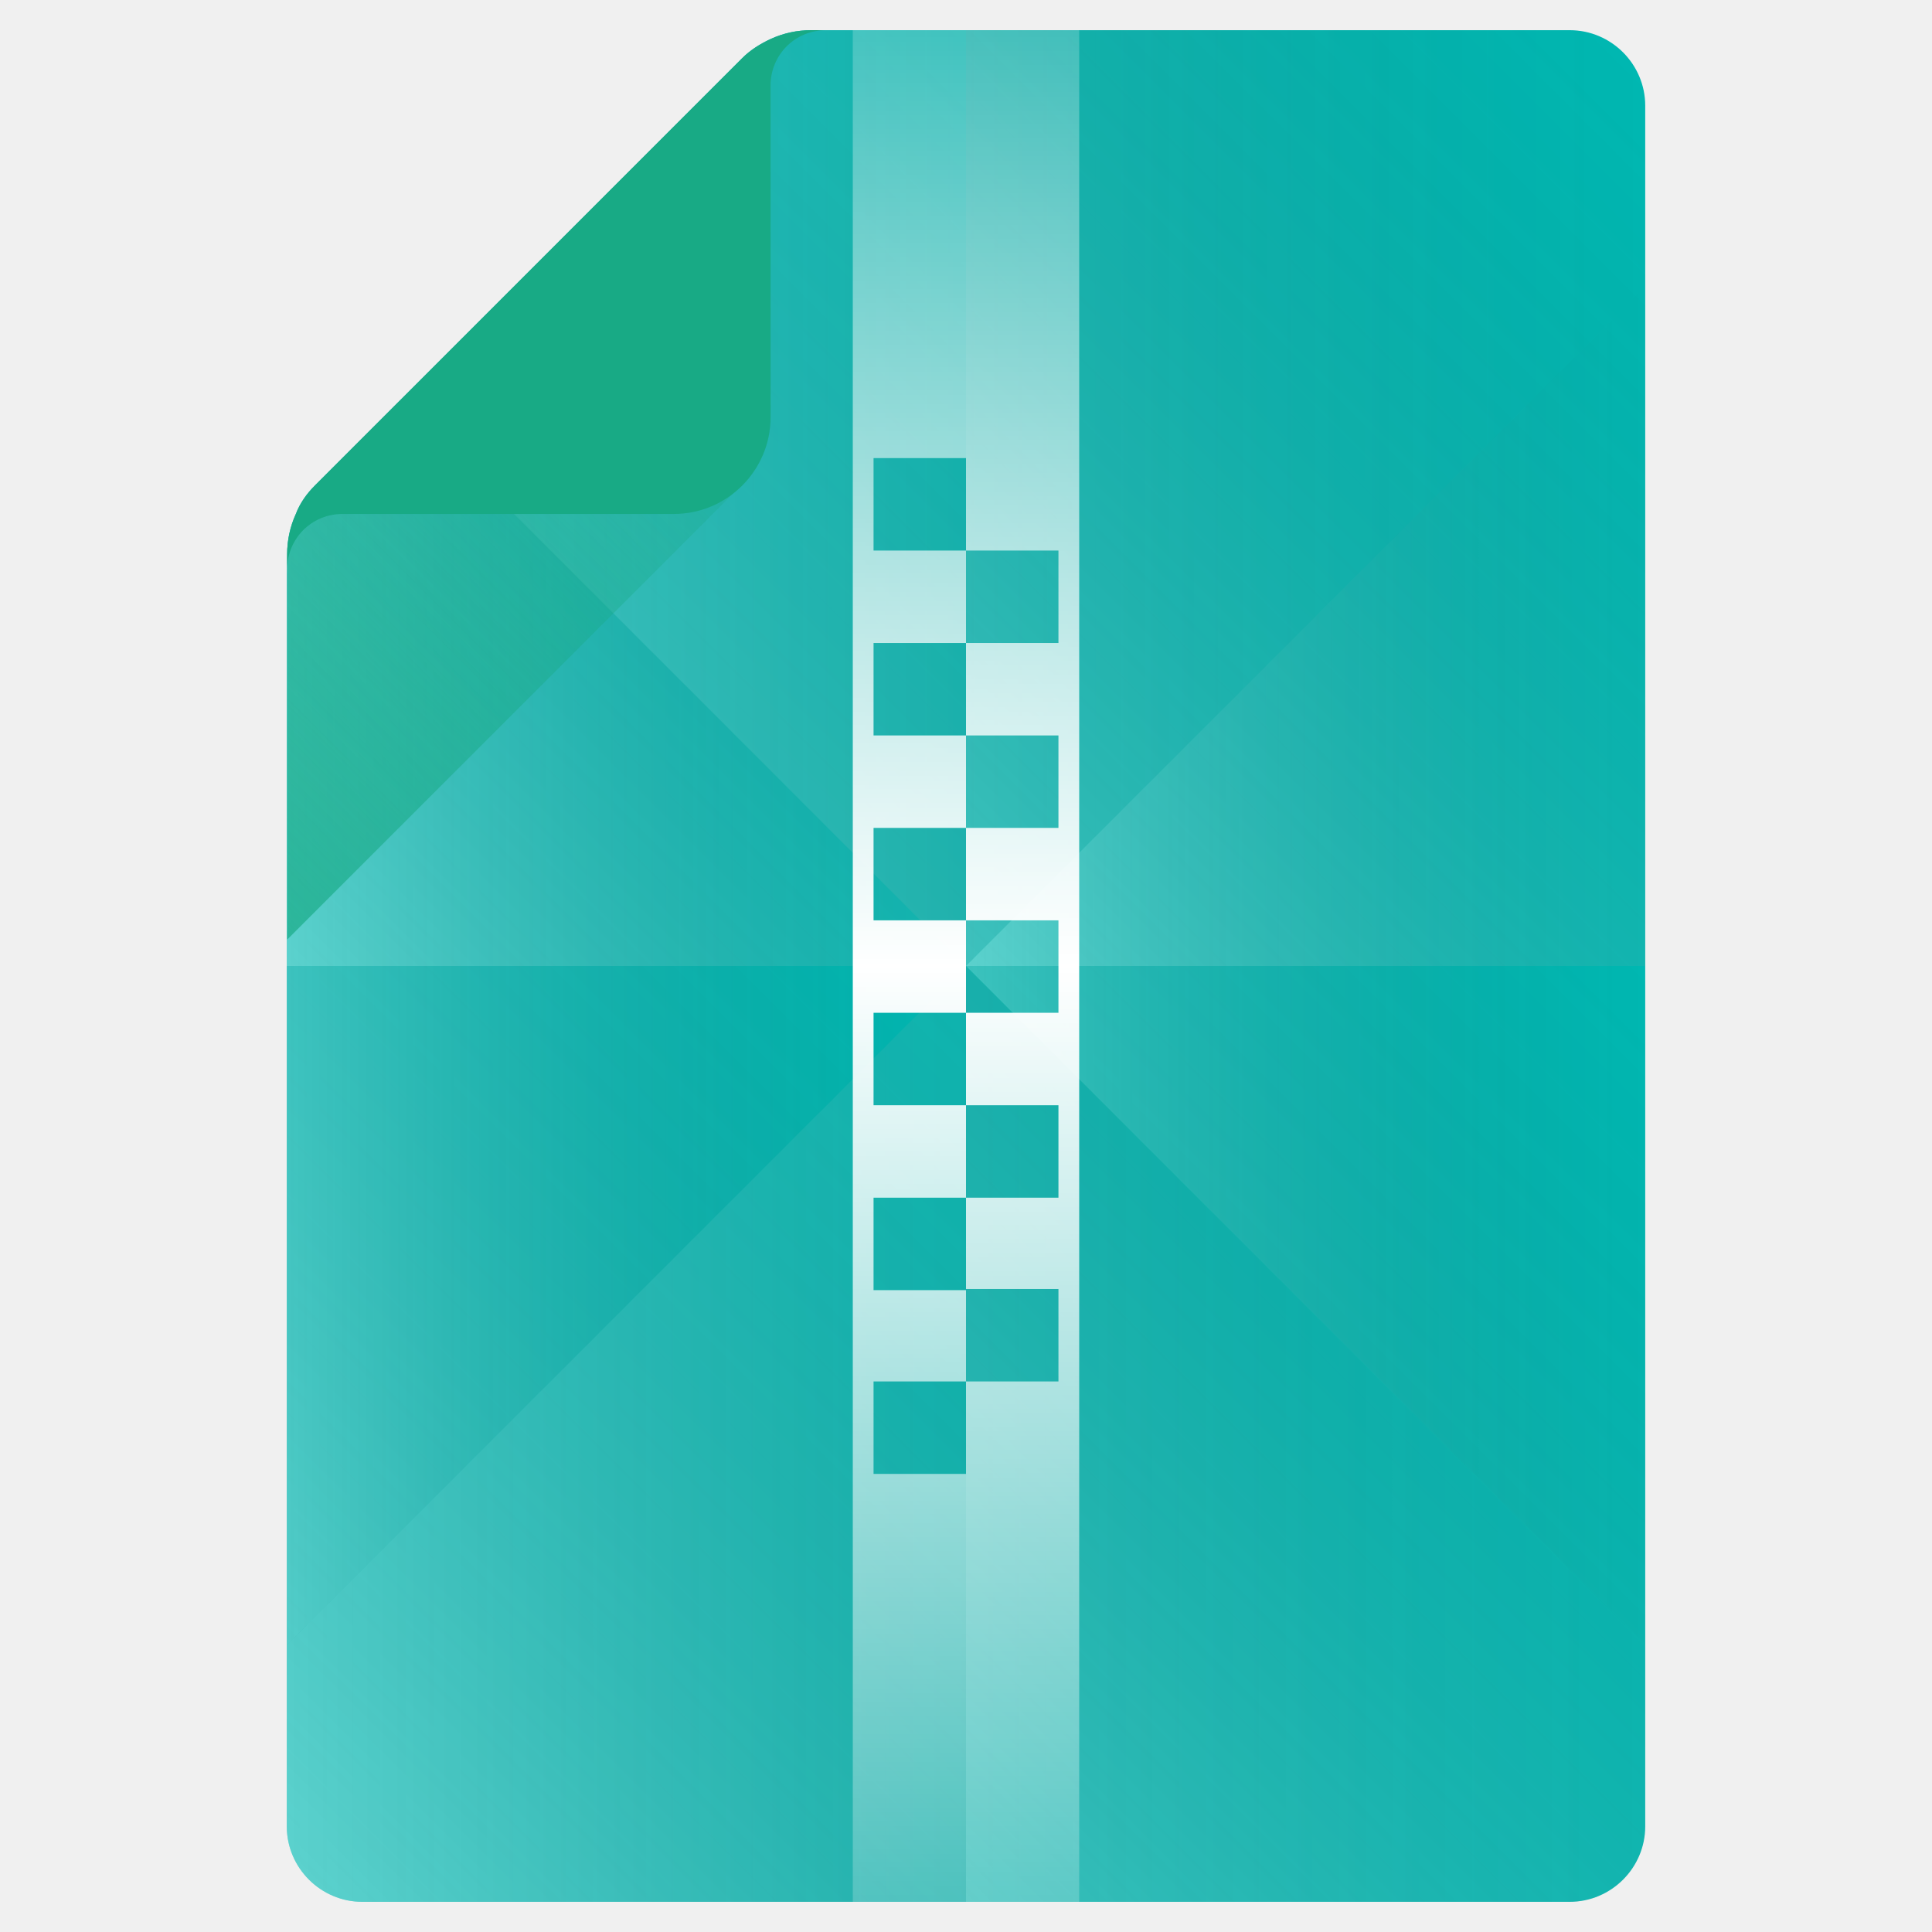
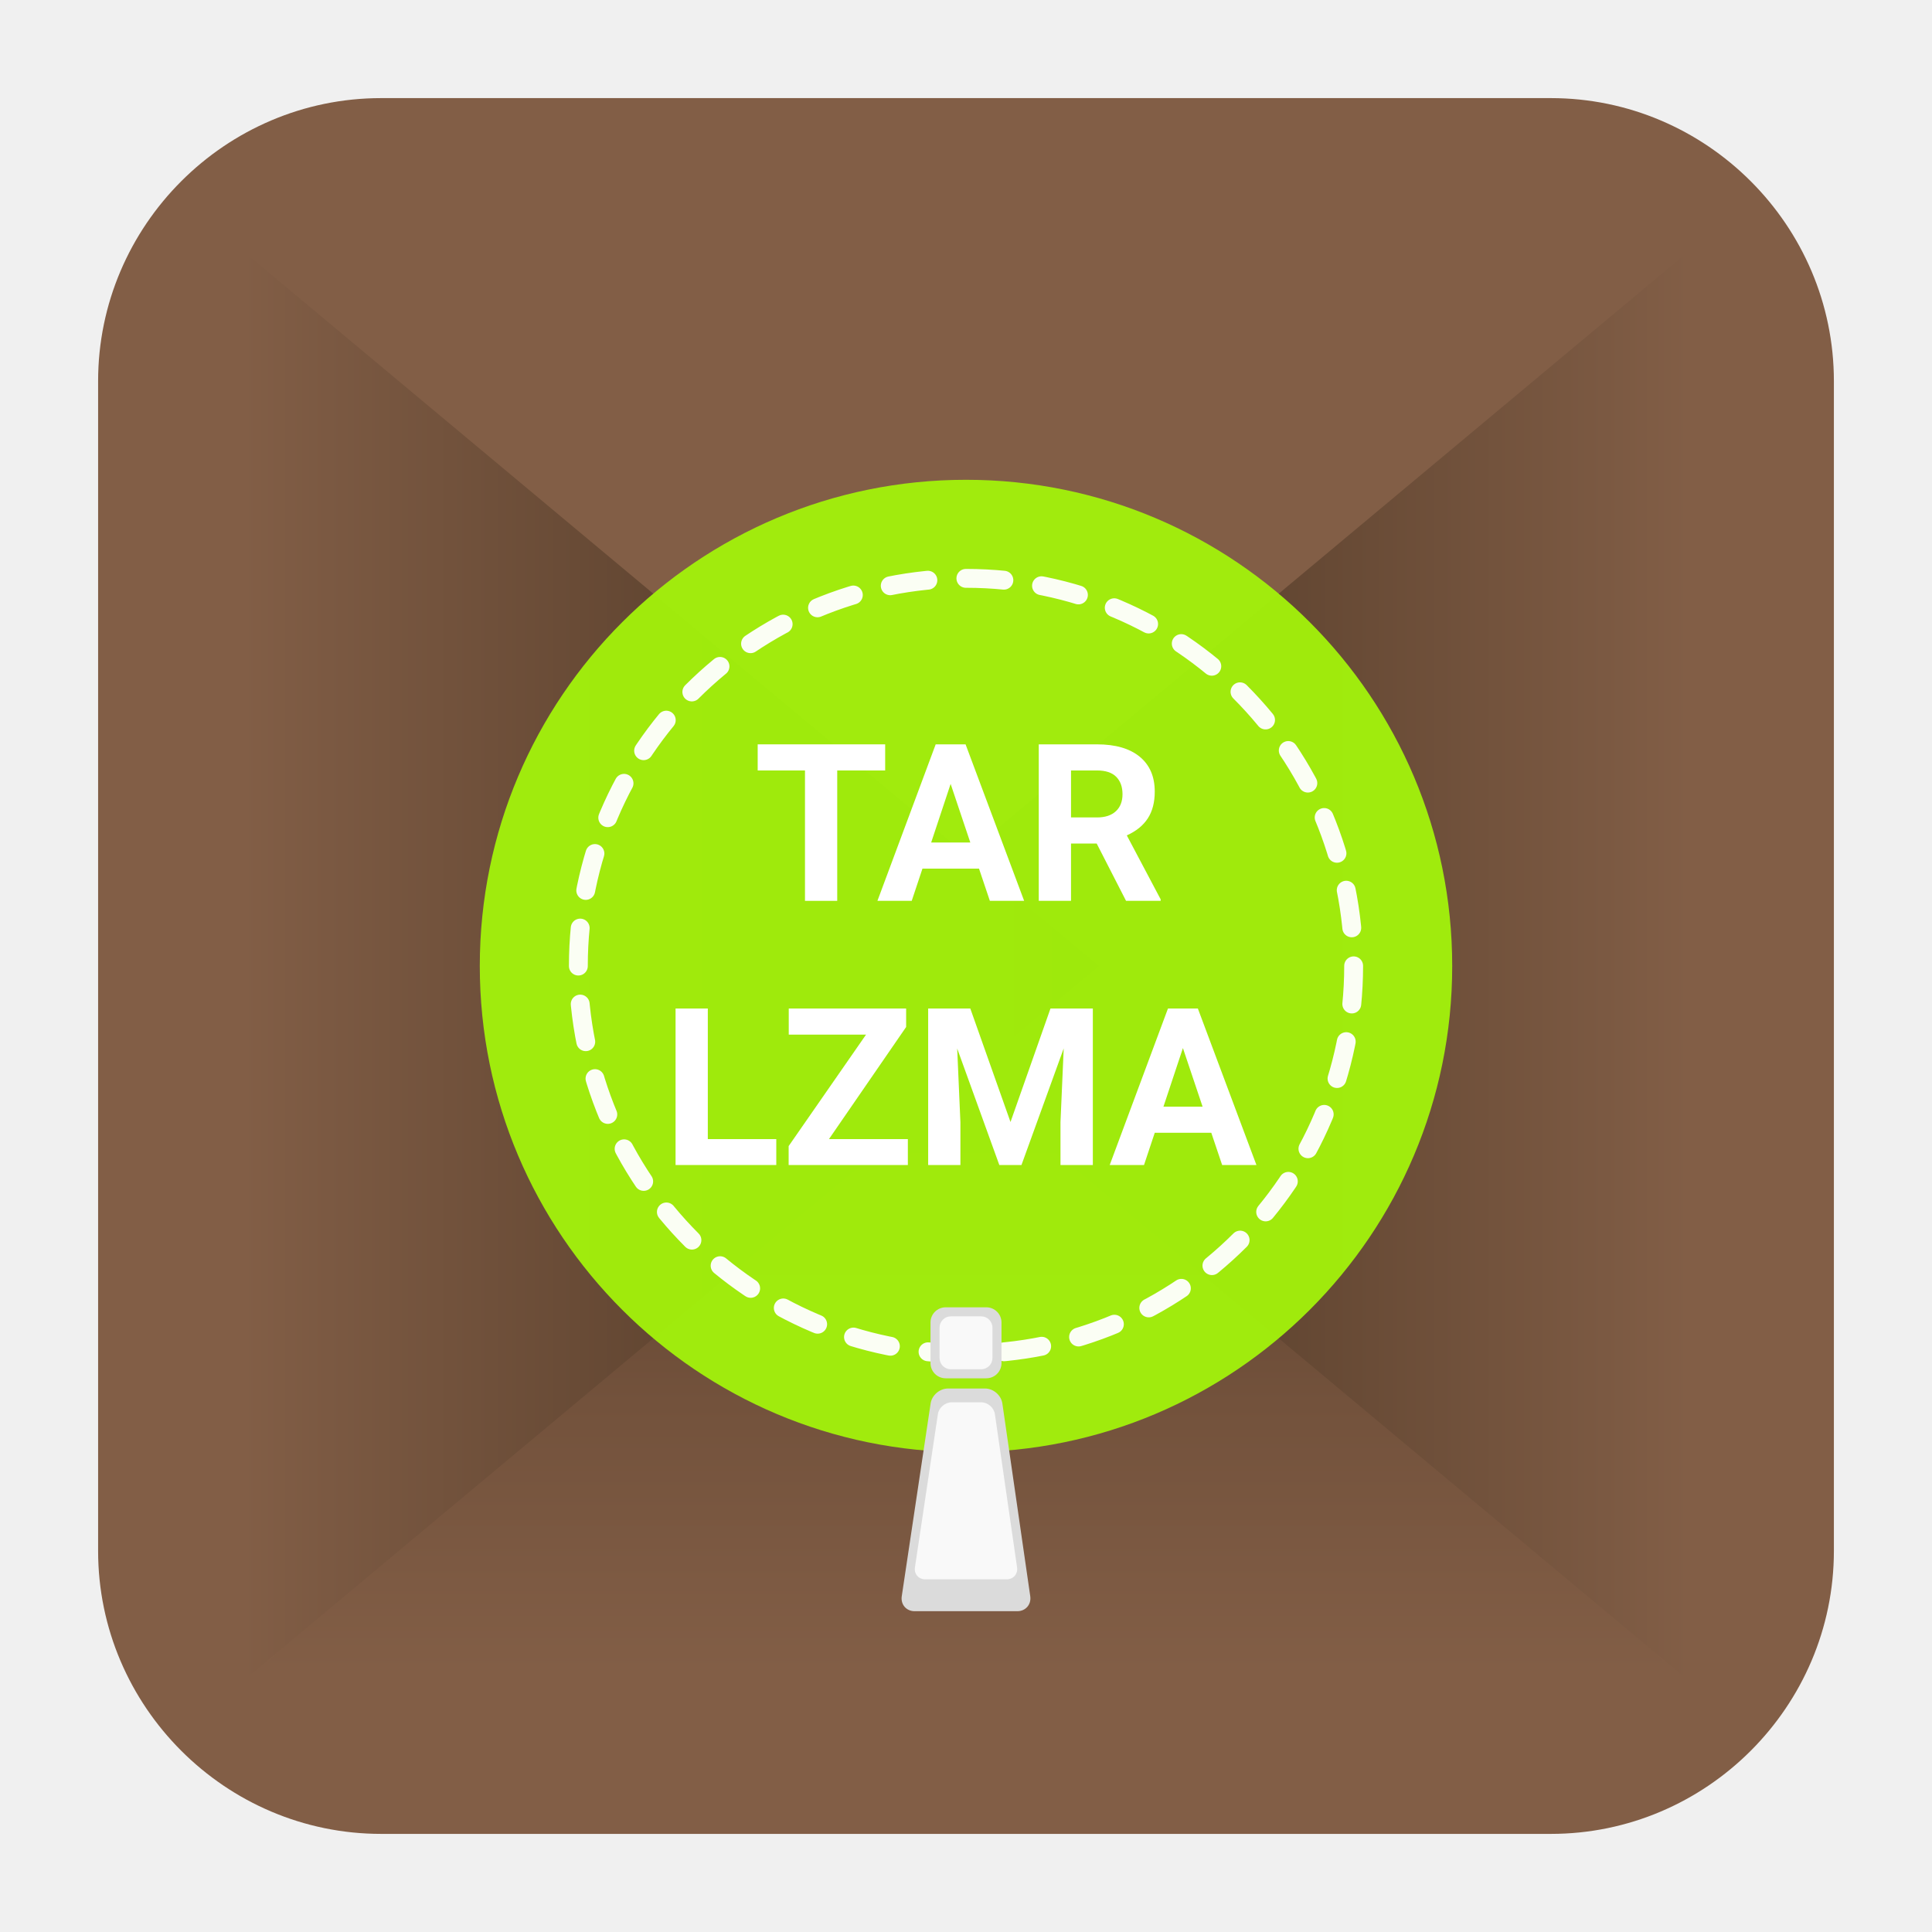
- <svg xmlns="http://www.w3.org/2000/svg" version="1.1" id="Layer_1" x="0px" y="0px" viewBox="0 0 512 512" enable-background="new 0 0 512 512" xml:space="preserve">
+ <svg xmlns="http://www.w3.org/2000/svg" version="1.1" id="Layer_2" x="0px" y="0px" viewBox="0 0 512 512" enable-background="new 0 0 512 512" xml:space="preserve">
+   <path fill="#825E46" d="M411,486H101c-41.25,0-75-33.75-75-75V101c0-41.25,33.75-75,75-75h310c41.25,0,75,33.75,75,75v310  C486,452.25,452.25,486,411,486z" />
  <g>
-     <path fill="#00b8b2" d="M416,8H219h-4.1c-3.7,0-7.3,0.8-10.6,2.3c-2.8,1.3-5.4,2.9-7.6,5.1L83.5,128.6c-2.2,2.2-4,4.7-5.1,7.6   c-1.5,3.3-2.3,6.9-2.3,10.6l-0.1,5.7V484c0,11,9,20,20,20h320c11,0,20-9,20-20V28C436,17,427,8,416,8z" />
-     <g>
-       <linearGradient id="SVGID_1_" gradientUnits="userSpaceOnUse" x1="91.025" y1="271.025" x2="305.025" y2="57.025">
-         <stop offset="0" style="stop-color:#FFFFFF;stop-opacity:0.2" />
-         <stop offset="1" style="stop-color:#231F20;stop-opacity:0" />
-       </linearGradient>
-       <path fill="url(#SVGID_1_)" d="M256,256V8h-37h-4.1c-3.7,0-7.3,0.8-10.6,2.3c-2.8,1.3-5.4,2.9-7.6,5.1L83.5,128.6    c-2.2,2.2-4,4.7-5.1,7.6c-1.5,3.3-2.3,6.9-2.3,10.6l-0.1,5.7V256H256z" />
-       <linearGradient id="SVGID_2_" gradientUnits="userSpaceOnUse" x1="239" y1="239" x2="447.125" y2="30.875">
-         <stop offset="0" style="stop-color:#FFFFFF;stop-opacity:0.2" />
-         <stop offset="1" style="stop-color:#231F20;stop-opacity:0" />
-       </linearGradient>
-       <path fill="url(#SVGID_2_)" d="M416,8H256v248h180V28C436,17,427,8,416,8z" />
-       <linearGradient id="SVGID_3_" gradientUnits="userSpaceOnUse" x1="64.875" y1="481.125" x2="273" y2="273">
-         <stop offset="0" style="stop-color:#FFFFFF;stop-opacity:0.2" />
-         <stop offset="1" style="stop-color:#231F20;stop-opacity:0" />
-       </linearGradient>
-       <path fill="url(#SVGID_3_)" d="M76,484c0,11,9,20,20,20h160V256H76V484z" />
-       <linearGradient id="SVGID_4_" gradientUnits="userSpaceOnUse" x1="236.062" y1="484.062" x2="450.062" y2="270.062">
-         <stop offset="0" style="stop-color:#FFFFFF;stop-opacity:0.2" />
-         <stop offset="1" style="stop-color:#231F20;stop-opacity:0" />
-       </linearGradient>
-       <path fill="url(#SVGID_4_)" d="M256,256v248h160c11,0,20-9,20-20V256H256z" />
-     </g>
-     <g>
-       <linearGradient id="SVGID_5_" gradientUnits="userSpaceOnUse" x1="76" y1="271.025" x2="256" y2="271.025">
-         <stop offset="0" style="stop-color:#FFFFFF;stop-opacity:0.2" />
-         <stop offset="1" style="stop-color:#231F20;stop-opacity:0" />
-       </linearGradient>
-       <path fill="url(#SVGID_5_)" d="M256,256L106,106l-22.5,22.5c-2.2,2.2-4,4.7-5.1,7.6c-1.5,3.3-2.3,6.9-2.3,10.6l-0.1,5.7V436    L256,256z" />
-       <linearGradient id="SVGID_6_" gradientUnits="userSpaceOnUse" x1="106.05" y1="132" x2="436" y2="132">
-         <stop offset="0" style="stop-color:#FFFFFF;stop-opacity:0.2" />
-         <stop offset="1" style="stop-color:#231F20;stop-opacity:0" />
-       </linearGradient>
-       <path fill="url(#SVGID_6_)" d="M256,256L436,76V28c0-11-9-20-20-20H219h-4.1c-3.7,0-7.3,0.8-10.6,2.3c-2.8,1.3-5.4,2.9-7.6,5.1    L106,106L256,256z" />
-       <linearGradient id="SVGID_7_" gradientUnits="userSpaceOnUse" x1="76" y1="380" x2="436" y2="380">
-         <stop offset="0" style="stop-color:#FFFFFF;stop-opacity:0.2" />
-         <stop offset="1" style="stop-color:#231F20;stop-opacity:0" />
-       </linearGradient>
-       <path fill="url(#SVGID_7_)" d="M436,484v-48L256,256L76,436v48c0,11,9,20,20,20h320C427,504,436,495,436,484z" />
-       <linearGradient id="SVGID_8_" gradientUnits="userSpaceOnUse" x1="256" y1="256" x2="436" y2="256">
-         <stop offset="0" style="stop-color:#FFFFFF;stop-opacity:0.2" />
-         <stop offset="1" style="stop-color:#231F20;stop-opacity:0" />
-       </linearGradient>
-       <polygon fill="url(#SVGID_8_)" points="436,436 436,76 256,256   " />
-     </g>
-     <linearGradient id="SVGID_9_" gradientUnits="userSpaceOnUse" x1="95.8" y1="-70.4" x2="462.7" y2="-437.3" gradientTransform="matrix(0.5 0 0 0.5 0 256)">
-       <stop offset="0" style="stop-color:#18aa85" />
-       <stop offset="1" style="stop-color:#18aa85;stop-opacity:0" />
+     <linearGradient id="SVGID_1_" gradientUnits="userSpaceOnUse" x1="256" y1="443.014" x2="256" y2="227.272">
+       <stop offset="0" style="stop-color:#825E46" />
+       <stop offset="0.329" style="stop-color:#73523C" />
+       <stop offset="0.962" style="stop-color:#4B3423" />
+       <stop offset="1" style="stop-color:#483221" />
    </linearGradient>
-     <path opacity="0.7" fill="url(#SVGID_9_)" enable-background="new    " d="M196.7,15.6L83.5,128.8c-2.2,2.2-4,4.7-5.1,7.6   c-1.5,3.3-2.3,6.9-2.3,10.6v102l120.6-120.6c4.9-4.9,7.6-11.3,7.6-18.1v-100C201.5,11.6,198.9,13.4,196.7,15.6z" />
-     <path fill="#18aa85" d="M214.9,8c-3.7,0-7.3,0.8-10.6,2.3c-2.8,1.3-5.4,2.9-7.6,5.1L83.5,128.6c-2.2,2.2-4,4.7-5.1,7.6   c-1.5,3.3-2.3,6.9-2.3,10.6v4.1c0-8.2,6.5-14.7,14.7-14.7h87.8c14.1,0,25.6-11.5,25.6-25.6V22.7c0-8.2,6.5-14.7,14.7-14.7H214.9z" />
+     <polygon fill="url(#SVGID_1_)" points="68.934,443.014 256,227.272 443.066,443.014  " />
+     <linearGradient id="SVGID_2_" gradientUnits="userSpaceOnUse" x1="220.708" y1="256" x2="447.57" y2="256">
+       <stop offset="0" style="stop-color:#483221" />
+       <stop offset="0.312" style="stop-color:#563D2A" />
+       <stop offset="0.902" style="stop-color:#7B5942" />
+       <stop offset="1" style="stop-color:#825E46" />
+     </linearGradient>
+     <polygon fill="url(#SVGID_2_)" points="447.57,445.439 220.708,256 447.57,66.561  " />
+     <linearGradient id="SVGID_3_" gradientUnits="userSpaceOnUse" x1="64.43" y1="256" x2="291.292" y2="256">
+       <stop offset="0" style="stop-color:#825E46" />
+       <stop offset="0.098" style="stop-color:#7B5942" />
+       <stop offset="0.688" style="stop-color:#563D2A" />
+       <stop offset="1" style="stop-color:#483221" />
+     </linearGradient>
+     <polygon fill="url(#SVGID_3_)" points="64.43,445.439 291.292,256 64.43,66.561  " />
  </g>
  <g display="none">
-     <rect x="231.5" y="107.4" display="inline" fill="#FFFFFF" width="24.5" height="24.5" />
-     <rect x="231.5" y="156.4" display="inline" fill="#FFFFFF" width="24.5" height="24.5" />
-     <rect x="231.5" y="205.4" display="inline" fill="#FFFFFF" width="24.5" height="24.5" />
-     <rect x="231.5" y="254.4" display="inline" fill="#FFFFFF" width="24.5" height="24.5" />
+     <g display="inline" opacity="0.95" enable-background="new    ">
+       <circle opacity="0.95" fill="#F45C08" enable-background="new    " cx="256" cy="250.081" r="129.794" />
+       <path fill="#FFFFFF" d="M253.249,352.989c-0.008,0-0.017,0-0.025,0c-3.367-0.033-6.762-0.127-10.088-0.279    c-1.399-0.063-2.482-1.25-2.418-2.649c0.064-1.4,1.229-2.492,2.65-2.418c3.266,0.149,6.599,0.241,9.906,0.273    c1.401,0.014,2.525,1.16,2.512,2.561C255.771,351.869,254.638,352.989,253.249,352.989z M265.239,352.852    c-1.361,0-2.488-1.081-2.533-2.452c-0.046-1.4,1.051-2.573,2.451-2.62c3.326-0.11,6.65-0.28,9.881-0.507    c1.401-0.095,2.61,0.955,2.708,2.353c0.098,1.397-0.956,2.61-2.353,2.708c-3.292,0.231-6.68,0.404-10.067,0.517    C265.296,352.852,265.268,352.852,265.239,352.852z M231.291,351.894c-0.078,0-0.156-0.003-0.235-0.011    c-3.416-0.314-6.794-0.698-10.04-1.138c-1.388-0.189-2.36-1.467-2.171-2.855c0.189-1.388,1.471-2.36,2.855-2.172    c3.173,0.432,6.477,0.806,9.821,1.115c1.395,0.128,2.421,1.363,2.293,2.757C233.693,350.906,232.587,351.894,231.291,351.894z     M287.151,351.215c-1.266,0-2.361-0.946-2.516-2.235c-0.166-1.391,0.826-2.653,2.217-2.82c3.344-0.4,6.631-0.872,9.77-1.402    c1.386-0.237,2.691,0.698,2.924,2.078c0.234,1.382-0.697,2.691-2.078,2.924c-3.22,0.544-6.59,1.027-10.014,1.438    C287.353,351.209,287.251,351.215,287.151,351.215z M209.534,348.793c-0.165,0-0.334-0.016-0.503-0.05    c-3.47-0.699-6.799-1.483-9.896-2.332c-1.351-0.371-2.146-1.767-1.775-3.117c0.371-1.351,1.769-2.143,3.117-1.775    c2.985,0.818,6.199,1.576,9.555,2.251c1.373,0.276,2.262,1.614,1.986,2.987C211.776,347.962,210.717,348.793,209.534,348.793z     M308.789,347.387c-1.14,0-2.177-0.775-2.461-1.932c-0.334-1.36,0.497-2.735,1.858-3.068c3.344-0.821,6.502-1.735,9.388-2.714    c1.329-0.452,2.766,0.26,3.217,1.586s-0.26,2.767-1.586,3.217c-3.023,1.026-6.323,1.981-9.808,2.837    C309.193,347.362,308.989,347.387,308.789,347.387z M188.448,342.678c-0.323,0-0.651-0.062-0.968-0.193    c-3.53-1.46-6.654-3.065-9.286-4.773c-1.175-0.762-1.51-2.333-0.748-3.508c0.762-1.176,2.334-1.509,3.508-0.748    c2.373,1.539,5.221,2.999,8.465,4.341c1.294,0.536,1.91,2.019,1.374,3.313C190.388,342.087,189.444,342.678,188.448,342.678z     M329.406,339.911c-0.9,0-1.772-0.48-2.231-1.326c-0.668-1.232-0.212-2.771,1.018-3.44c3.085-1.675,5.608-3.484,7.498-5.373    c0.991-0.991,2.596-0.991,3.587,0c0.991,0.991,0.991,2.596,0,3.587c-2.235,2.235-5.15,4.336-8.663,6.245    C330.23,339.812,329.815,339.911,329.406,339.911z M171.032,329.843c-0.809,0-1.604-0.385-2.095-1.104    c-1.773-2.591-3.44-5.693-4.954-9.222c-0.552-1.288,0.043-2.779,1.331-3.332c1.288-0.55,2.778,0.044,3.331,1.331    c1.385,3.227,2.892,6.04,4.479,8.358c0.791,1.156,0.495,2.735-0.66,3.526C172.024,329.7,171.526,329.843,171.032,329.843z     M344.18,324.313c-0.379,0-0.765-0.086-1.128-0.267c-1.254-0.624-1.766-2.146-1.141-3.4c1.305-2.623,2.535-5.626,3.657-8.926    c0.452-1.326,1.892-2.038,3.218-1.585c1.327,0.451,2.036,1.891,1.585,3.218c-1.195,3.513-2.514,6.727-3.919,9.552    C346.009,323.797,345.112,324.313,344.18,324.313z M162.372,309.739c-1.106,0-2.123-0.729-2.439-1.847    c-0.872-3.081-1.68-6.407-2.401-9.885c-0.284-1.372,0.597-2.715,1.969-2.999c1.369-0.281,2.714,0.597,2.998,1.969    c0.697,3.36,1.476,6.568,2.315,9.534c0.382,1.347-0.402,2.749-1.75,3.131C162.833,309.707,162.601,309.739,162.372,309.739z     M351.217,303.533c-0.189,0-0.381-0.022-0.574-0.066c-1.365-0.316-2.215-1.678-1.899-3.043c0.705-3.047,1.351-6.293,1.92-9.652    c0.235-1.38,1.545-2.311,2.925-2.077c1.381,0.234,2.31,1.544,2.077,2.925c-0.586,3.457-1.251,6.804-1.98,9.947    C353.414,302.741,352.371,303.533,351.217,303.533z M157.977,288.212c-1.244,0-2.33-0.915-2.509-2.183    c-0.456-3.238-0.853-6.614-1.182-10.037c-0.134-1.395,0.888-2.633,2.283-2.767c1.395-0.13,2.633,0.888,2.767,2.282    c0.322,3.349,0.71,6.651,1.155,9.815c0.195,1.387-0.771,2.67-2.158,2.865C158.213,288.204,158.094,288.212,157.977,288.212z     M354.82,281.856c-0.093,0-0.188-0.005-0.283-0.016c-1.392-0.155-2.396-1.409-2.24-2.801c0.357-3.209,0.656-6.523,0.89-9.851    c0.098-1.398,1.305-2.452,2.709-2.352c1.397,0.099,2.45,1.311,2.352,2.709c-0.239,3.395-0.545,6.778-0.91,10.055    C357.194,280.897,356.095,281.856,354.82,281.856z M155.947,266.326c-1.344,0-2.465-1.055-2.531-2.412    c-0.163-3.321-0.269-6.712-0.314-10.077c-0.018-1.401,1.102-2.551,2.503-2.57c0.011,0,0.023,0,0.034,0    c1.386,0,2.518,1.114,2.536,2.503c0.044,3.305,0.147,6.635,0.308,9.895c0.069,1.399-1.01,2.589-2.409,2.658    C156.031,266.325,155.989,266.326,155.947,266.326z M356.291,259.924c-0.022,0-0.045,0-0.067-0.001    c-1.4-0.037-2.506-1.201-2.469-2.602c0.062-2.397,0.094-4.833,0.094-7.241c0.001-0.89-0.003-1.776-0.012-2.662    c-0.014-1.401,1.111-2.548,2.511-2.562c0.009,0,0.018,0,0.027,0c1.389,0,2.522,1.119,2.535,2.511    c0.009,0.905,0.013,1.81,0.012,2.716c0,2.448-0.033,4.929-0.096,7.37C358.79,258.832,357.662,259.924,356.291,259.924z     M155.736,244.346c-0.025,0-0.051-0.001-0.076-0.001c-1.4-0.041-2.502-1.21-2.461-2.61c0.1-3.373,0.261-6.763,0.481-10.075    c0.093-1.398,1.306-2.454,2.699-2.363c1.398,0.093,2.456,1.301,2.363,2.699c-0.216,3.25-0.375,6.577-0.472,9.889    C158.23,243.259,157.103,244.346,155.736,244.346z M355.999,237.945c-1.34,0-2.459-1.049-2.53-2.402    c-0.177-3.337-0.416-6.658-0.71-9.87c-0.128-1.395,0.9-2.63,2.295-2.757c1.392-0.12,2.63,0.9,2.756,2.295    c0.3,3.276,0.544,6.662,0.724,10.064c0.074,1.398-0.999,2.593-2.398,2.667C356.09,237.944,356.045,237.945,355.999,237.945z     M157.293,222.421c-0.097,0-0.195-0.005-0.294-0.017c-1.392-0.161-2.389-1.419-2.229-2.81c0.395-3.426,0.863-6.796,1.391-10.017    c0.226-1.383,1.529-2.321,2.913-2.094c1.383,0.226,2.32,1.531,2.094,2.913c-0.515,3.143-0.971,6.433-1.358,9.779    C159.661,221.468,158.564,222.421,157.293,222.421z M353.881,216.07c-1.239,0-2.323-0.909-2.507-2.172    c-0.49-3.367-1.052-6.636-1.67-9.715c-0.275-1.374,0.614-2.71,1.987-2.986c1.375-0.271,2.711,0.614,2.986,1.987    c0.636,3.168,1.214,6.526,1.716,9.983c0.202,1.386-0.758,2.673-2.144,2.875C354.126,216.061,354.002,216.07,353.881,216.07z     M161.006,200.764c-0.195,0-0.393-0.022-0.591-0.07c-1.362-0.325-2.203-1.693-1.879-3.056c0.831-3.486,1.758-6.791,2.754-9.823    c0.437-1.332,1.872-2.058,3.201-1.618c1.331,0.437,2.056,1.87,1.618,3.201c-0.952,2.9-1.84,6.068-2.639,9.418    C163.193,199.98,162.154,200.764,161.006,200.764z M349.358,194.571c-1.099,0-2.111-0.719-2.434-1.827    c-0.97-3.328-2.04-6.416-3.18-9.18c-0.535-1.294,0.081-2.778,1.376-3.312c1.3-0.534,2.779,0.083,3.312,1.377    c1.21,2.931,2.341,6.193,3.363,9.695c0.391,1.344-0.38,2.753-1.725,3.145C349.832,194.539,349.593,194.571,349.358,194.571z     M168.252,180.065c-0.394,0-0.794-0.092-1.167-0.286c-1.243-0.645-1.727-2.177-1.081-3.42c1.828-3.521,3.842-6.479,5.982-8.792    c0.952-1.027,2.556-1.089,3.585-0.139c1.028,0.952,1.09,2.556,0.139,3.585c-1.833,1.981-3.584,4.566-5.205,7.684    C170.054,179.566,169.169,180.065,168.252,180.065z M340.417,174.603c-0.786,0-1.56-0.364-2.056-1.049    c-0.863-1.191-1.762-2.256-2.67-3.164c-1.077-1.077-2.369-2.137-3.841-3.149c-1.154-0.793-1.448-2.372-0.654-3.527    c0.795-1.155,2.373-1.447,3.527-0.653c1.728,1.187,3.26,2.446,4.556,3.742c1.097,1.097,2.171,2.367,3.19,3.776    c0.822,1.134,0.569,2.72-0.566,3.542C341.453,174.447,340.933,174.603,340.417,174.603z M183.514,164.84    c-0.917,0-1.803-0.499-2.255-1.371c-0.644-1.244-0.158-2.774,1.086-3.419c2.794-1.447,5.997-2.807,9.517-4.042    c1.322-0.465,2.77,0.232,3.233,1.554c0.464,1.322-0.232,2.769-1.554,3.233c-3.297,1.157-6.279,2.422-8.864,3.76    C184.305,164.748,183.907,164.84,183.514,164.84z M322.657,162.195c-0.313,0-0.631-0.058-0.939-0.181    c-2.783-1.111-5.885-2.153-9.22-3.099c-1.347-0.382-2.13-1.785-1.748-3.132c0.382-1.347,1.782-2.131,3.133-1.748    c3.501,0.994,6.77,2.093,9.716,3.269c1.301,0.519,1.935,1.994,1.416,3.296C324.618,161.59,323.665,162.195,322.657,162.195z     M204.214,157.606c-1.148,0-2.188-0.784-2.466-1.949c-0.324-1.363,0.517-2.731,1.88-3.055c3.136-0.747,6.482-1.431,9.942-2.034    c1.386-0.238,2.694,0.684,2.934,2.063c0.24,1.38-0.684,2.694-2.063,2.934c-3.359,0.585-6.602,1.248-9.638,1.971    C204.605,157.584,204.408,157.606,204.214,157.606z M301.525,156.254c-0.161,0-0.325-0.015-0.489-0.048    c-3.091-0.603-6.363-1.15-9.724-1.624c-1.387-0.196-2.352-1.479-2.157-2.866c0.195-1.387,1.472-2.347,2.866-2.157    c3.448,0.486,6.809,1.048,9.988,1.668c1.374,0.269,2.271,1.601,2.003,2.975C303.775,155.414,302.714,156.254,301.525,156.254z     M225.872,153.899c-1.271,0-2.368-0.953-2.517-2.247c-0.161-1.392,0.838-2.649,2.23-2.809c3.269-0.376,6.652-0.695,10.053-0.946    c1.402-0.109,2.613,0.946,2.716,2.343c0.103,1.397-0.946,2.613-2.343,2.716c-3.333,0.246-6.646,0.558-9.847,0.926    C226.067,153.894,225.969,153.899,225.872,153.899z M279.755,153.253c-0.074,0-0.15-0.003-0.225-0.01    c-3.23-0.284-6.552-0.512-9.874-0.676c-1.399-0.069-2.477-1.26-2.408-2.659c0.069-1.399,1.268-2.485,2.659-2.408    c3.385,0.168,6.773,0.4,10.066,0.69c1.396,0.123,2.427,1.353,2.305,2.749C282.162,152.259,281.055,153.253,279.755,153.253z     M247.796,152.351c-1.366,0-2.494-1.087-2.534-2.462c-0.041-1.4,1.061-2.569,2.461-2.61c3.322-0.097,6.716-0.135,10.083-0.115    c1.401,0.008,2.529,1.15,2.522,2.551c-0.008,1.396-1.142,2.522-2.536,2.522c-0.005,0-0.01,0-0.015,0    c-3.31-0.019-6.642,0.018-9.904,0.113C247.847,152.35,247.822,152.351,247.796,152.351z" />
+     </g>
    <g display="inline">
-       <rect x="256" y="131.9" fill="#FFFFFF" width="24.5" height="24.5" />
-       <rect x="256" y="180.9" fill="#FFFFFF" width="24.5" height="24.5" />
-       <rect x="256" y="229.9" fill="#FFFFFF" width="24.5" height="24.5" />
-       <rect x="256" y="278.9" fill="#FFFFFF" width="24.5" height="24.5" />
-     </g>
-     <rect x="231.5" y="303.4" display="inline" fill="#FFFFFF" width="24.5" height="24.5" />
-     <rect x="256" y="327.6" display="inline" fill="#FFFFFF" width="24.5" height="24.5" />
-     <rect x="231.5" y="352.1" display="inline" fill="#FFFFFF" width="24.5" height="24.5" />
-   </g>
-   <rect x="226" y="8" display="none" fill="#FFFFFF" width="60" height="496" />
-   <linearGradient id="SVGID_10_" gradientUnits="userSpaceOnUse" x1="256" y1="504" x2="256" y2="8">
-     <stop offset="0" style="stop-color:#FFFFFF;stop-opacity:0.2" />
-     <stop offset="0.5" style="stop-color:#FFFFFF" />
-     <stop offset="1" style="stop-color:#FFFFFF;stop-opacity:0.2" />
-   </linearGradient>
-   <path fill="url(#SVGID_10_)" d="M226,8v496h60V8H226z M280.5,170.4H256v24.5h24.5v24.5H256v24.5h24.5v24.5H256v24.5h24.5v24.5H256  v24.2h24.5v24.5H256v24.5h-24.5v-24.5H256v-24.2h-24.5v-24.5H256v-24.5h-24.5v-24.5H256v-24.5h-24.5v-24.5H256v-24.5h-24.5v-24.5  H256v-24.5h-24.5v-24.5H256v24.5h24.5V170.4z" />
-   <g id="g108" display="none">
-     <g id="g146" transform="translate(270.7294,111.5949)" display="inline">
-       <path id="path148" fill="#DBDBDB" d="M4,376.9c0.4,2.4-1.4,4.4-3.8,4.4h-29.8c-2.4,0-4.1-2-3.8-4.4l8.4-56.1    c0.4-2.4,2.6-4.4,5.1-4.4h10.8c2.4,0,4.7,1.9,5,4.4L4,376.9z" />
-     </g>
-     <g id="g150" transform="translate(264.1354,165.0223)" display="inline">
-       <path id="path152" fill="#DBDBDB" d="M2.2,255.7c0,2.4-2,4.4-4.4,4.4H-14c-2.4,0-4.4-2-4.4-4.4v-11.9c0-2.4,2-4.4,4.4-4.4h11.9    c2.4,0,4.4,2,4.4,4.4v11.9H2.2z" />
-     </g>
-     <g id="g154" transform="translate(262.0619,166.2135)" display="inline">
-       <path id="path156" fill="#F9F9F9" d="M1.7,253c0,1.8-1.4,3.2-3.2,3.2h-8.9c-1.8,0-3.2-1.4-3.2-3.2v-8.9c0-1.8,1.4-3.2,3.2-3.2h8.9    c1.8,0,3.2,1.4,3.2,3.2V253z" />
-     </g>
-     <g id="g158" transform="translate(267.7075,118.2056)" display="inline">
-       <path id="path160" fill="#F9F9F9" d="M3.2,361.9c0.3,1.9-1.1,3.5-3,3.5h-23.8c-1.9,0-3.2-1.5-2.9-3.5l6.6-44.6    c0.3-1.9,2.1-3.4,4-3.4h8.6c1.9,0,3.7,1.6,4,3.4L3.2,361.9z" />
+       <path fill="#DBDBDB" d="M273.028,417.025c0.315,2.179-1.228,3.961-3.429,3.961h-27.215c-2.201,0-3.736-1.781-3.41-3.958    l7.651-51.098c0.326-2.177,2.394-3.958,4.595-3.958h9.841c2.201,0,4.26,1.782,4.575,3.961L273.028,417.025z" />
+       <g>
+         <path fill="#DBDBDB" d="M265.405,355.259c0,2.201-1.801,4.002-4.002,4.002h-10.806c-2.201,0-4.002-1.801-4.002-4.002v-10.806     c0-2.201,1.801-4.002,4.002-4.002h10.806c2.201,0,4.002,1.801,4.002,4.002V355.259z" />
+         <path fill="#F9F9F9" d="M263.008,353.882c0,1.64-1.342,2.982-2.982,2.982h-8.052c-1.64,0-2.982-1.342-2.982-2.982v-8.052     c0-1.64,1.342-2.982,2.982-2.982h8.052c1.64,0,2.982,1.342,2.982,2.982V353.882z" />
+       </g>
+       <path fill="#F9F9F9" d="M269.535,409.383c0.251,1.732-0.976,3.148-2.726,3.148h-21.632c-1.75,0-2.969-1.416-2.71-3.146    l6.081-40.615c0.259-1.73,1.903-3.146,3.652-3.146h7.822c1.75,0,3.386,1.417,3.637,3.148L269.535,409.383z" />
    </g>
  </g>
+   <circle opacity="0.95" fill="#A3F20A" enable-background="new    " cx="256" cy="256" r="128.85" />
+   <g opacity="0.95" enable-background="new    ">
+     <circle fill="none" stroke="#FFFFFF" stroke-width="5" stroke-linecap="round" stroke-linejoin="round" stroke-dasharray="10.086,10.086" cx="256" cy="256" r="102.73" />
+   </g>
+   <g>
+     <path fill="#DBDBDB" d="M273.028,423.025c0.315,2.179-1.228,3.961-3.429,3.961h-27.215c-2.201,0-3.736-1.781-3.41-3.958   l7.651-51.098c0.326-2.177,2.394-3.958,4.595-3.958h9.841c2.201,0,4.26,1.782,4.575,3.961L273.028,423.025z" />
+     <g>
+       <path fill="#DBDBDB" d="M265.405,361.259c0,2.201-1.801,4.002-4.002,4.002h-10.806c-2.201,0-4.002-1.801-4.002-4.002v-10.806    c0-2.201,1.801-4.002,4.002-4.002h10.806c2.201,0,4.002,1.801,4.002,4.002V361.259z" />
+       <path fill="#F9F9F9" d="M263.008,359.882c0,1.64-1.342,2.982-2.982,2.982h-8.052c-1.64,0-2.982-1.342-2.982-2.982v-8.052    c0-1.64,1.342-2.982,2.982-2.982h8.052c1.64,0,2.982,1.342,2.982,2.982V359.882z" />
+     </g>
+     <path fill="#F9F9F9" d="M269.535,415.383c0.251,1.732-0.976,3.148-2.726,3.148h-21.632c-1.75,0-2.969-1.416-2.71-3.146   l6.081-40.615c0.259-1.73,1.903-3.146,3.652-3.146h7.822c1.75,0,3.386,1.417,3.637,3.148L269.535,415.383z" />
+   </g>
+   <g>
+     <path fill="#FFFFFF" d="M234.579,204.181h-12.705v34.553h-8.545v-34.553h-12.534v-6.922h33.784V204.181z" />
+     <path fill="#FFFFFF" d="M259.447,230.189h-14.984l-2.848,8.546h-9.087l15.439-41.476h7.919l15.524,41.476h-9.087L259.447,230.189z    M246.771,223.267h10.369l-5.213-15.525L246.771,223.267z" />
+     <path fill="#FFFFFF" d="M290.638,223.552h-6.808v15.183h-8.546v-41.476h15.41c4.9,0,8.68,1.092,11.338,3.276   c2.658,2.184,3.988,5.27,3.988,9.258c0,2.83-0.612,5.189-1.838,7.079c-1.225,1.89-3.081,3.395-5.568,4.515l8.973,16.949v0.398   h-9.172L290.638,223.552z M283.831,216.63h6.894c2.146,0,3.807-0.546,4.984-1.638c1.178-1.092,1.767-2.597,1.767-4.515   c0-1.956-0.556-3.494-1.667-4.615c-1.11-1.121-2.814-1.681-5.113-1.681h-6.864V216.63z" />
+     <path fill="#FFFFFF" d="M187.577,301.876h18.146v6.865h-26.691v-41.476h8.546V301.876z" />
+     <path fill="#FFFFFF" d="M219.681,301.876h20.909v6.865h-31.591v-5.014l20.51-29.54h-20.481v-6.922h31.106v4.899L219.681,301.876z" />
+     <path fill="#FFFFFF" d="M257.14,267.265l10.653,30.081l10.597-30.081h11.223v41.476h-8.574v-11.337l0.855-19.57l-11.195,30.907   h-5.867l-11.167-30.879l0.854,19.542v11.337h-8.546v-41.476H257.14z" />
+     <path fill="#FFFFFF" d="M321.006,300.195h-14.984l-2.848,8.546h-9.088l15.439-41.476h7.919l15.524,41.476h-9.086L321.006,300.195z    M308.329,293.273h10.368l-5.213-15.524L308.329,293.273z" />
+   </g>
</svg>
